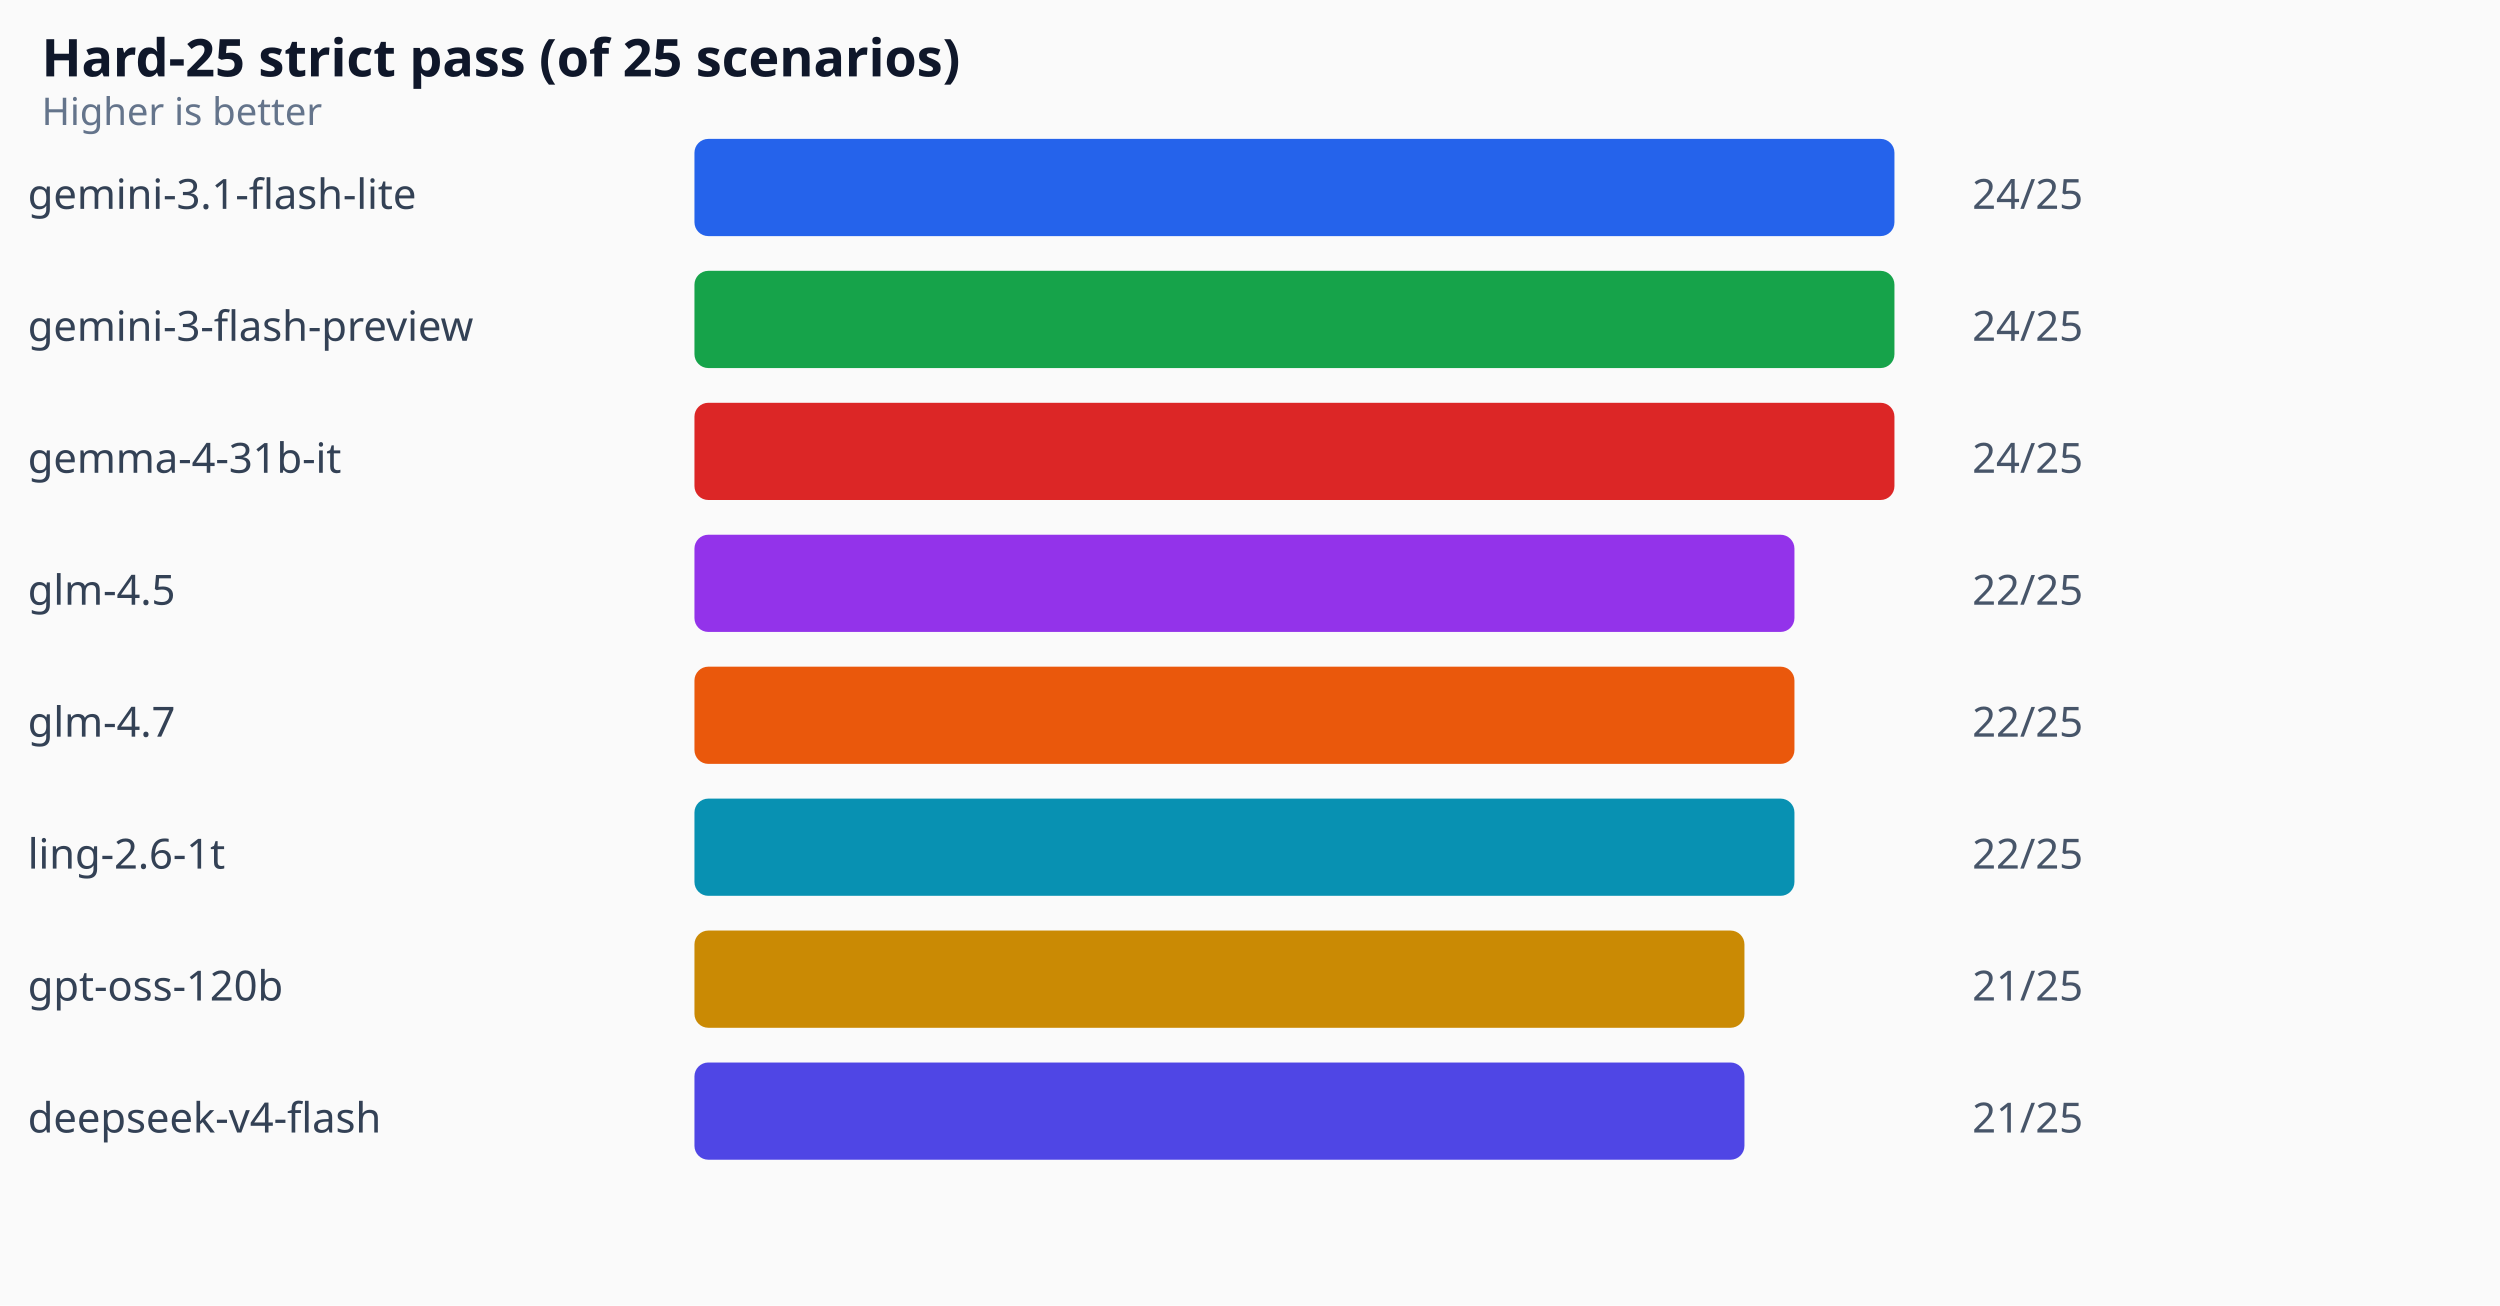
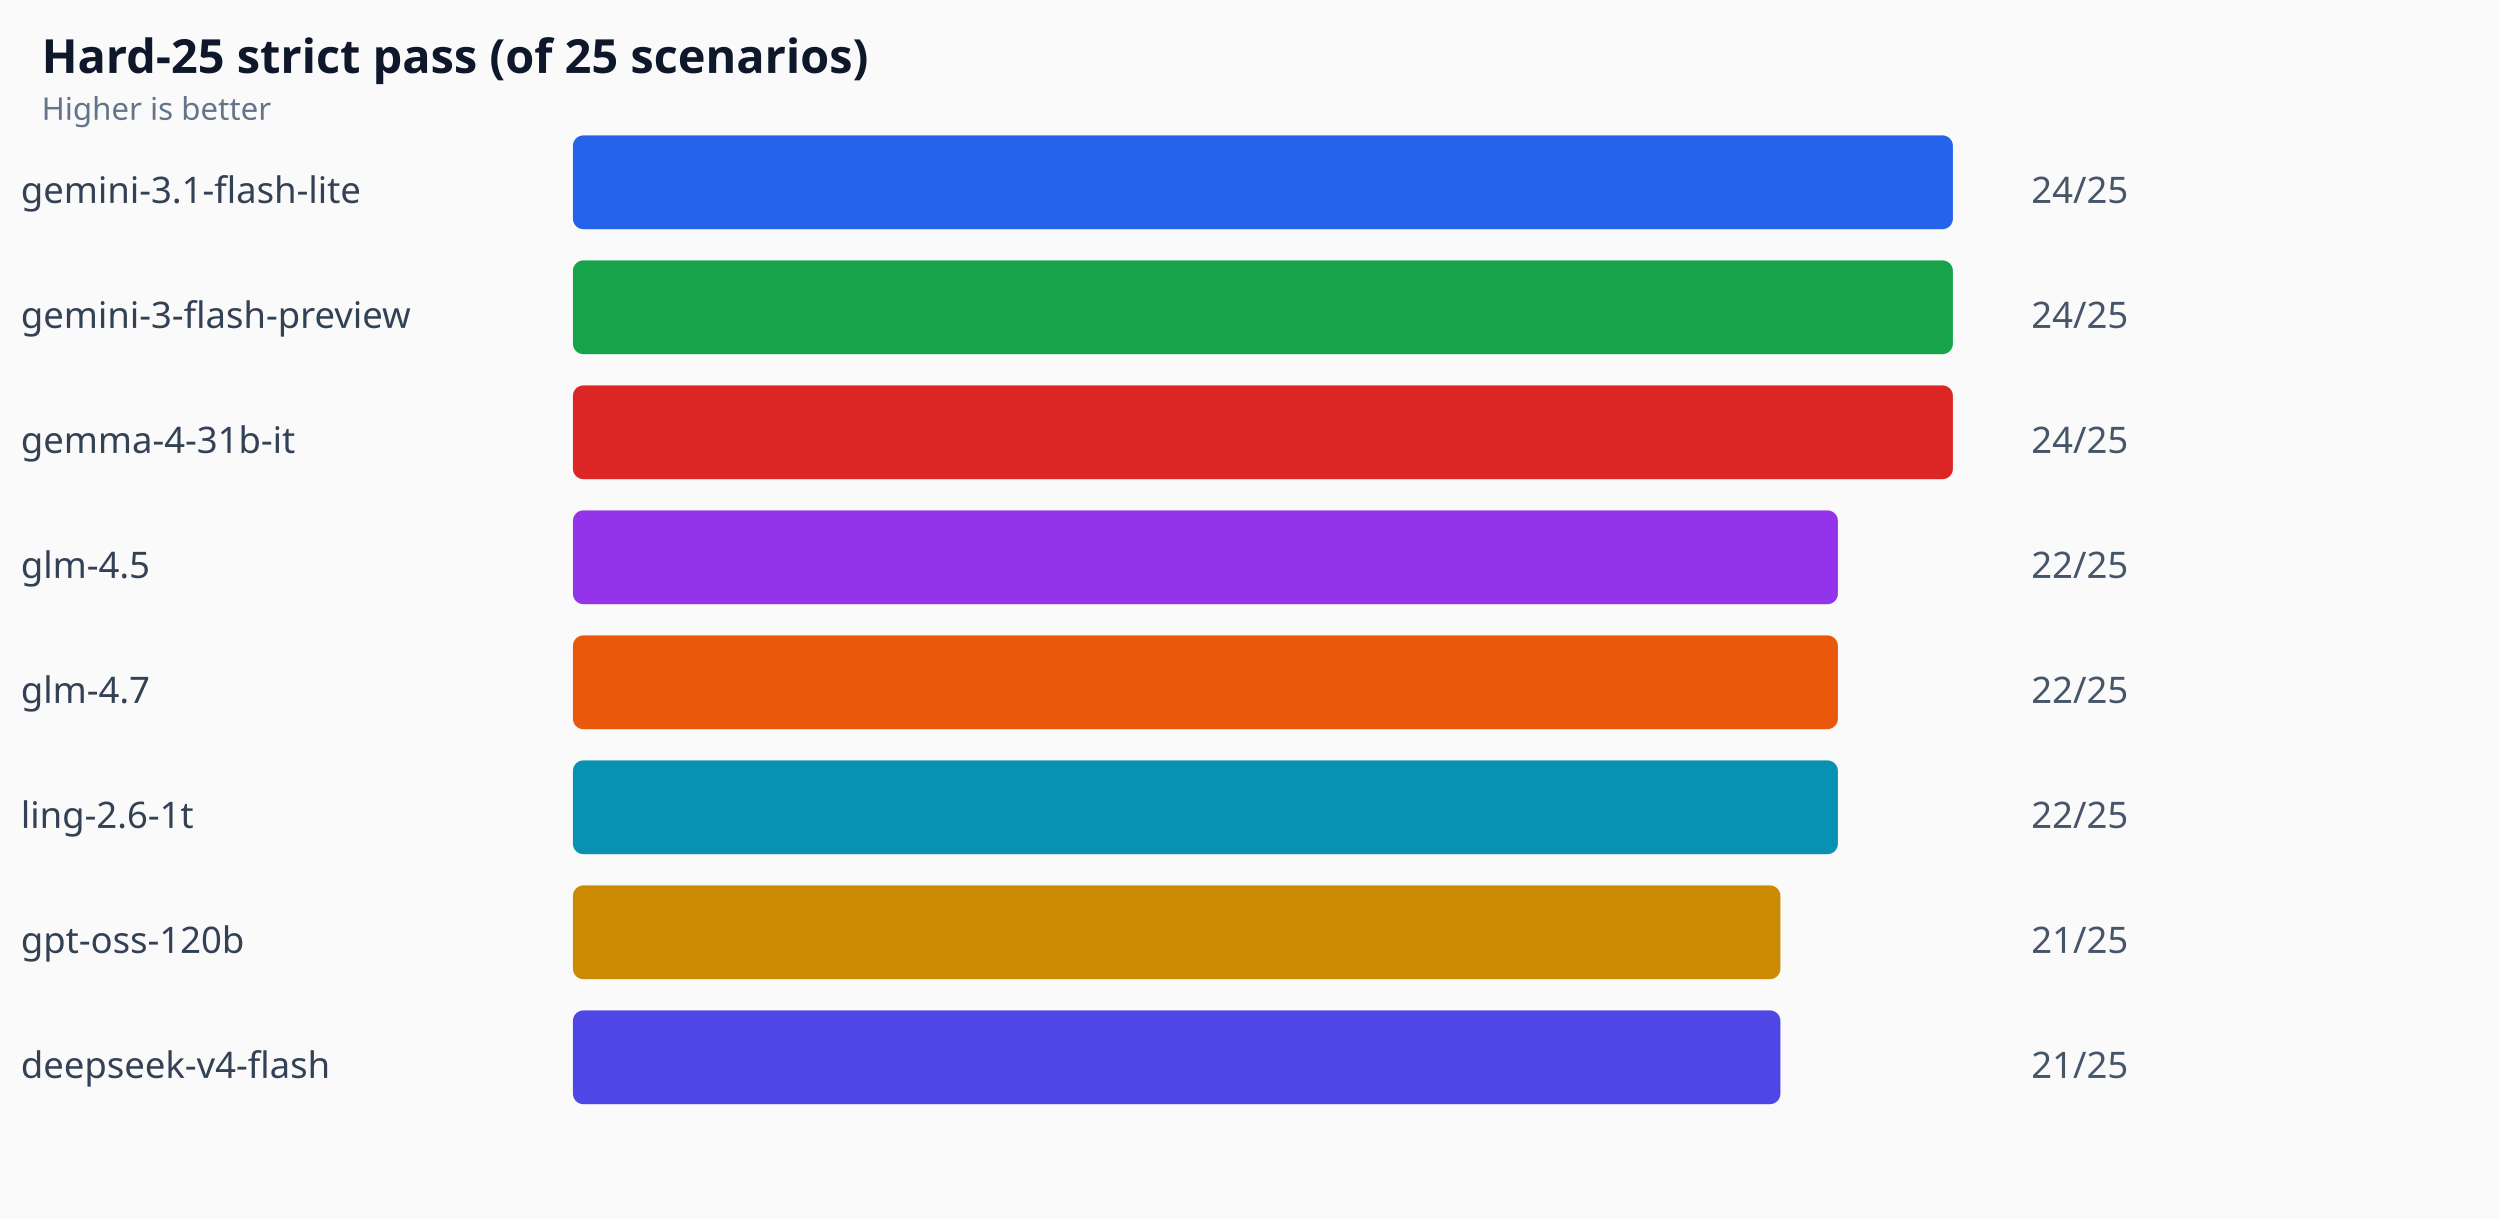
- <svg xmlns="http://www.w3.org/2000/svg" viewBox="0 0 720 376" width="720" height="376">
+ <svg xmlns="http://www.w3.org/2000/svg" viewBox="0 0 960 468" width="960" height="468">
  <style>
-     .title { font: 600 15px system-ui, sans-serif; fill: #0f172a; }
-     .label { font: 12px system-ui, sans-serif; fill: #334155; }
-     .value { font: 12px system-ui, sans-serif; fill: #475569; }
-     .sub { font: 11px system-ui, sans-serif; fill: #64748b; }
+     .title { font: 600 18px system-ui, sans-serif; fill: #0f172a; }
+     .label { font: 14px system-ui, sans-serif; fill: #334155; }
+     .value { font: 14px system-ui, sans-serif; fill: #475569; }
+     .sub { font: 12px system-ui, sans-serif; fill: #64748b; }
  </style>
  <rect width="100%" height="100%" fill="#fafafa" />
-   <text x="12" y="22" class="title">Hard-25 strict pass (of 25 scenarios)</text>
-   <text x="12" y="36" class="sub">Higher is better</text>
-   <text x="8" y="60.16" class="label">gemini-3.1-flash-lite</text>
-   <rect x="200" y="40" width="345.6" height="28" rx="4" fill="#2563eb" />
-   <text x="568" y="60.16" class="value">24/25</text>
-   <text x="8" y="98.16" class="label">gemini-3-flash-preview</text>
-   <rect x="200" y="78" width="345.6" height="28" rx="4" fill="#16a34a" />
-   <text x="568" y="98.16" class="value">24/25</text>
-   <text x="8" y="136.16" class="label">gemma-4-31b-it</text>
-   <rect x="200" y="116" width="345.6" height="28" rx="4" fill="#dc2626" />
-   <text x="568" y="136.16" class="value">24/25</text>
-   <text x="8" y="174.16" class="label">glm-4.5</text>
-   <rect x="200" y="154" width="316.8" height="28" rx="4" fill="#9333ea" />
-   <text x="568" y="174.16" class="value">22/25</text>
-   <text x="8" y="212.16" class="label">glm-4.7</text>
-   <rect x="200" y="192" width="316.8" height="28" rx="4" fill="#ea580c" />
-   <text x="568" y="212.16" class="value">22/25</text>
-   <text x="8" y="250.16" class="label">ling-2.6-1t</text>
-   <rect x="200" y="230" width="316.8" height="28" rx="4" fill="#0891b2" />
-   <text x="568" y="250.16" class="value">22/25</text>
-   <text x="8" y="288.16" class="label">gpt-oss-120b</text>
-   <rect x="200" y="268" width="302.4" height="28" rx="4" fill="#ca8a04" />
-   <text x="568" y="288.16" class="value">21/25</text>
-   <text x="8" y="326.16" class="label">deepseek-v4-flash</text>
-   <rect x="200" y="306" width="302.4" height="28" rx="4" fill="#4f46e5" />
-   <text x="568" y="326.16" class="value">21/25</text>
+   <text x="16" y="28" class="title">Hard-25 strict pass (of 25 scenarios)</text>
+   <text x="16" y="46" class="sub">Higher is better</text>
+   <text x="8" y="77.92" class="label">gemini-3.1-flash-lite</text>
+   <rect x="220" y="52" width="529.92" height="36" rx="4" fill="#2563eb" />
+   <text x="780" y="77.92" class="value">24/25</text>
+   <text x="8" y="125.92" class="label">gemini-3-flash-preview</text>
+   <rect x="220" y="100" width="529.92" height="36" rx="4" fill="#16a34a" />
+   <text x="780" y="125.92" class="value">24/25</text>
+   <text x="8" y="173.92" class="label">gemma-4-31b-it</text>
+   <rect x="220" y="148" width="529.92" height="36" rx="4" fill="#dc2626" />
+   <text x="780" y="173.92" class="value">24/25</text>
+   <text x="8" y="221.92" class="label">glm-4.5</text>
+   <rect x="220" y="196" width="485.76" height="36" rx="4" fill="#9333ea" />
+   <text x="780" y="221.92" class="value">22/25</text>
+   <text x="8" y="269.92" class="label">glm-4.7</text>
+   <rect x="220" y="244" width="485.76" height="36" rx="4" fill="#ea580c" />
+   <text x="780" y="269.92" class="value">22/25</text>
+   <text x="8" y="317.92" class="label">ling-2.6-1t</text>
+   <rect x="220" y="292" width="485.76" height="36" rx="4" fill="#0891b2" />
+   <text x="780" y="317.92" class="value">22/25</text>
+   <text x="8" y="365.92" class="label">gpt-oss-120b</text>
+   <rect x="220" y="340" width="463.68" height="36" rx="4" fill="#ca8a04" />
+   <text x="780" y="365.92" class="value">21/25</text>
+   <text x="8" y="413.92" class="label">deepseek-v4-flash</text>
+   <rect x="220" y="388" width="463.68" height="36" rx="4" fill="#4f46e5" />
+   <text x="780" y="413.92" class="value">21/25</text>
</svg>
